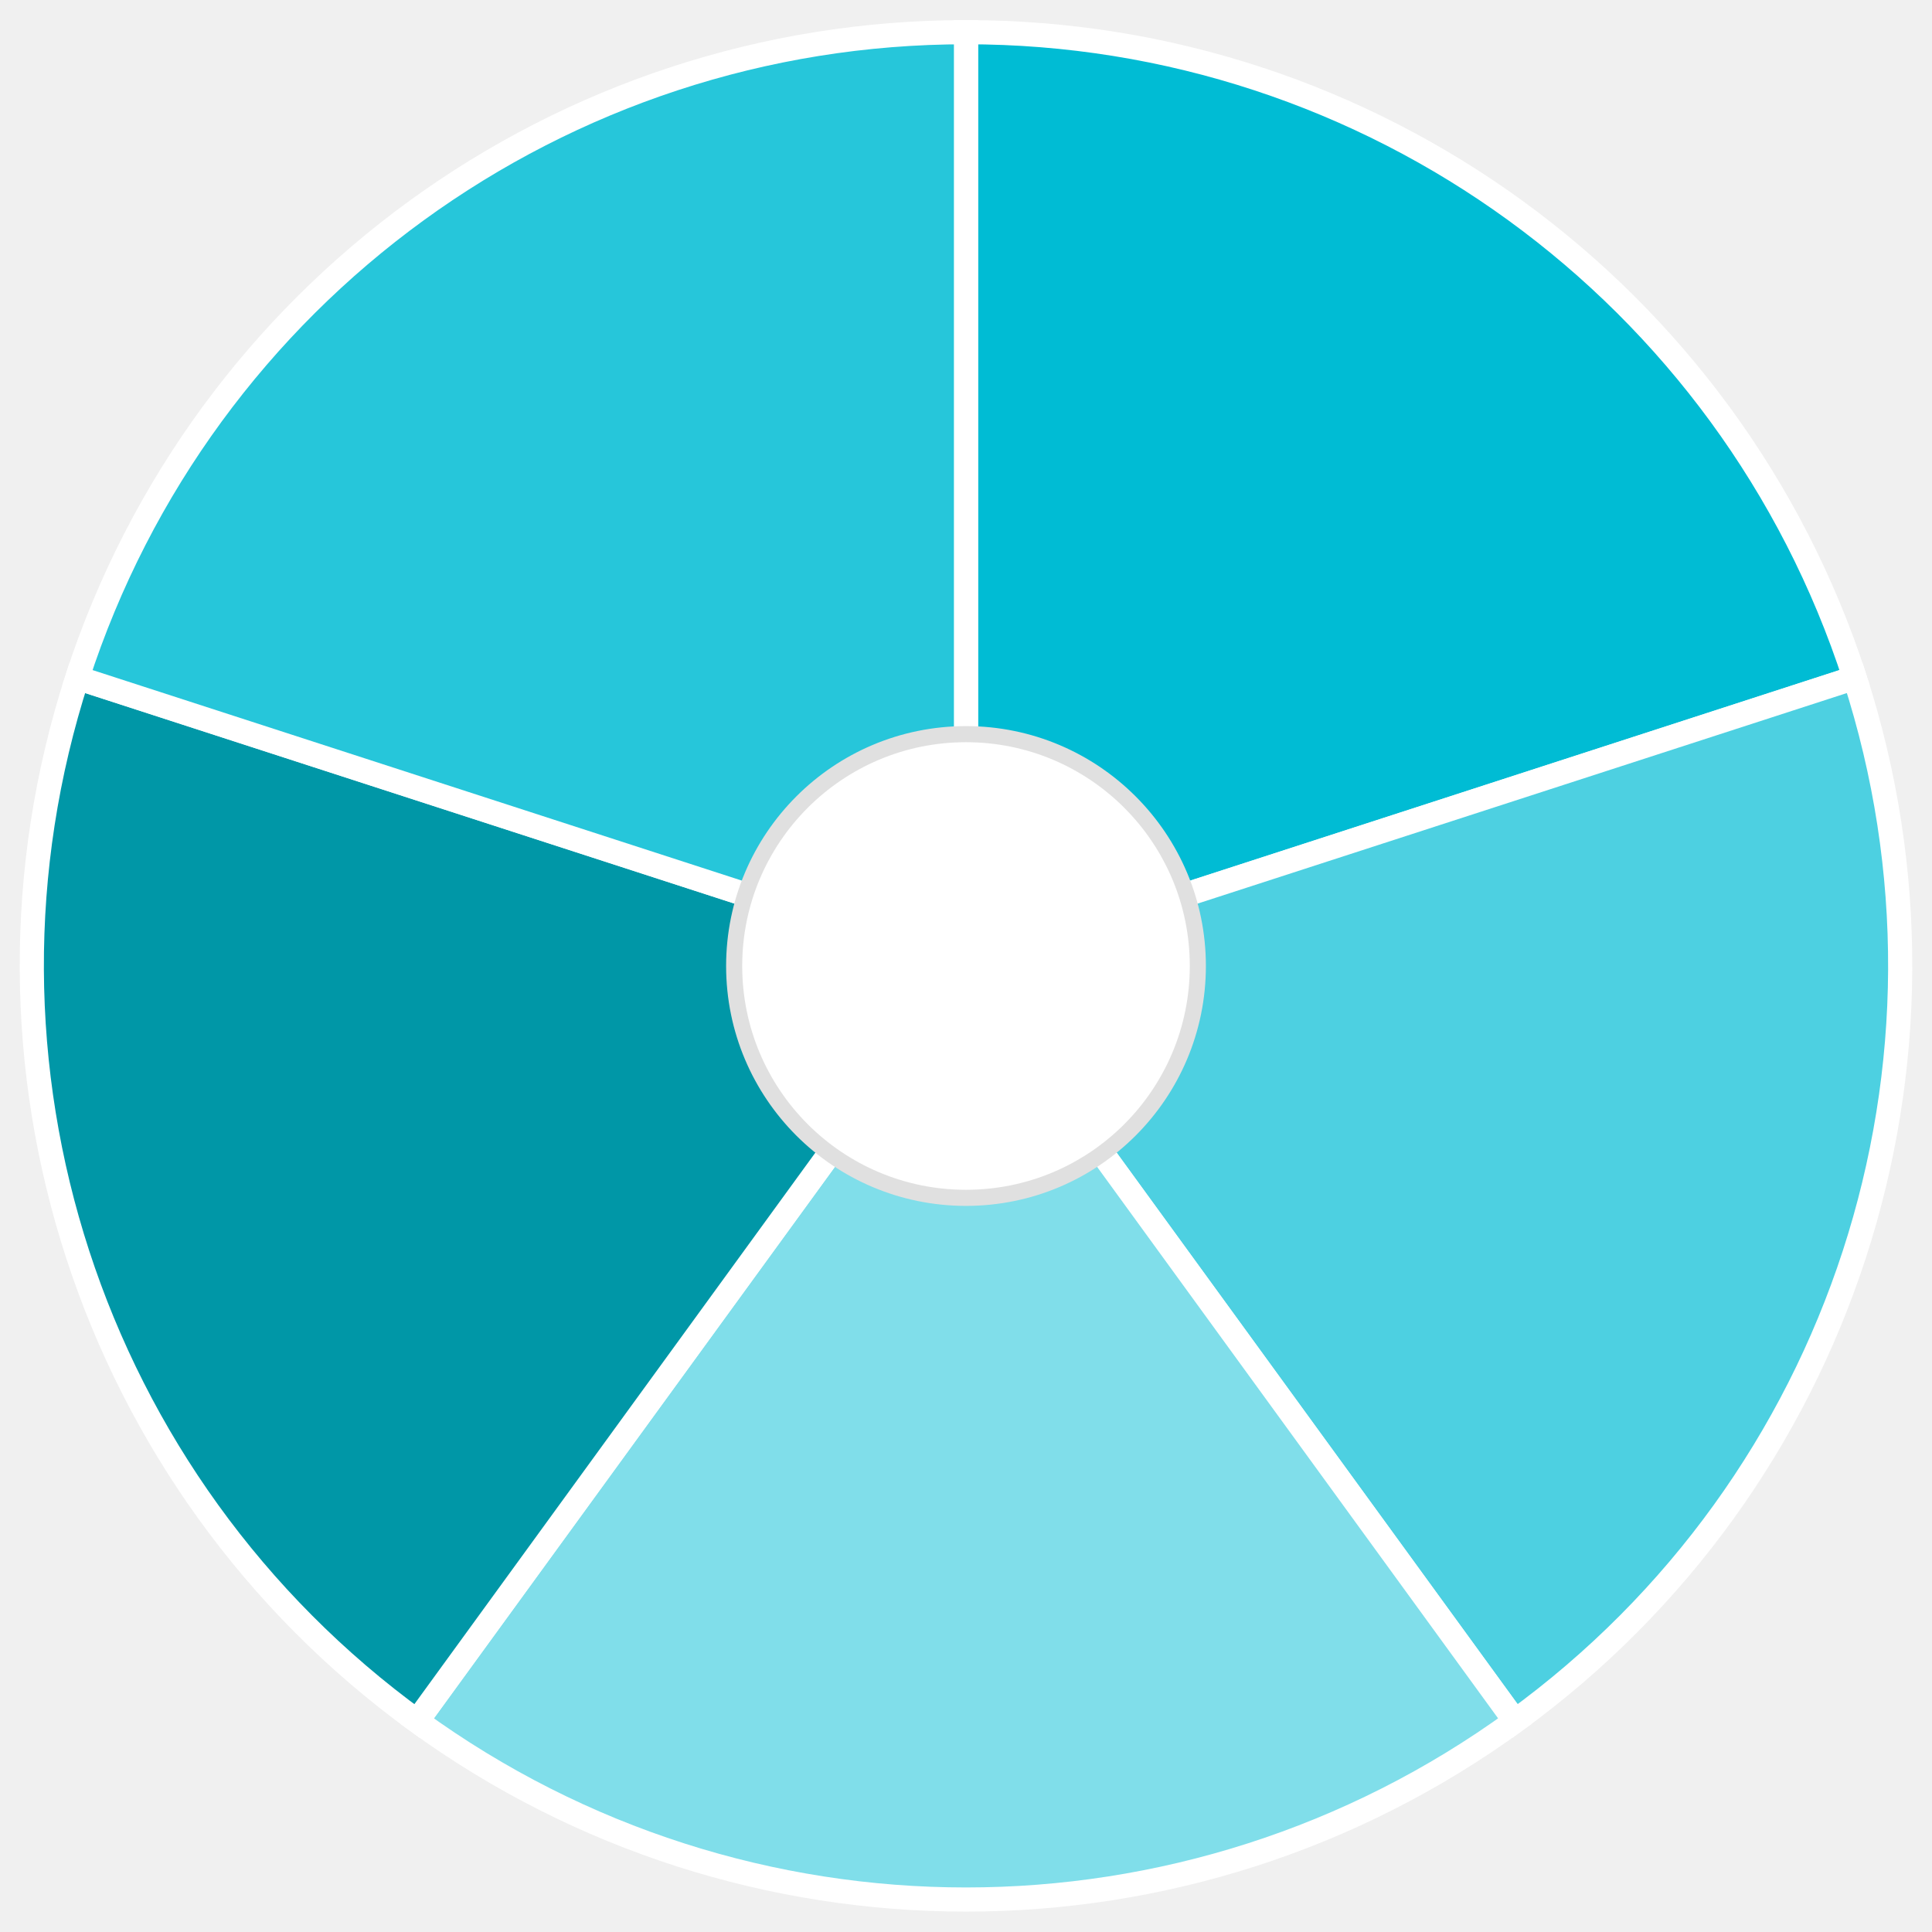
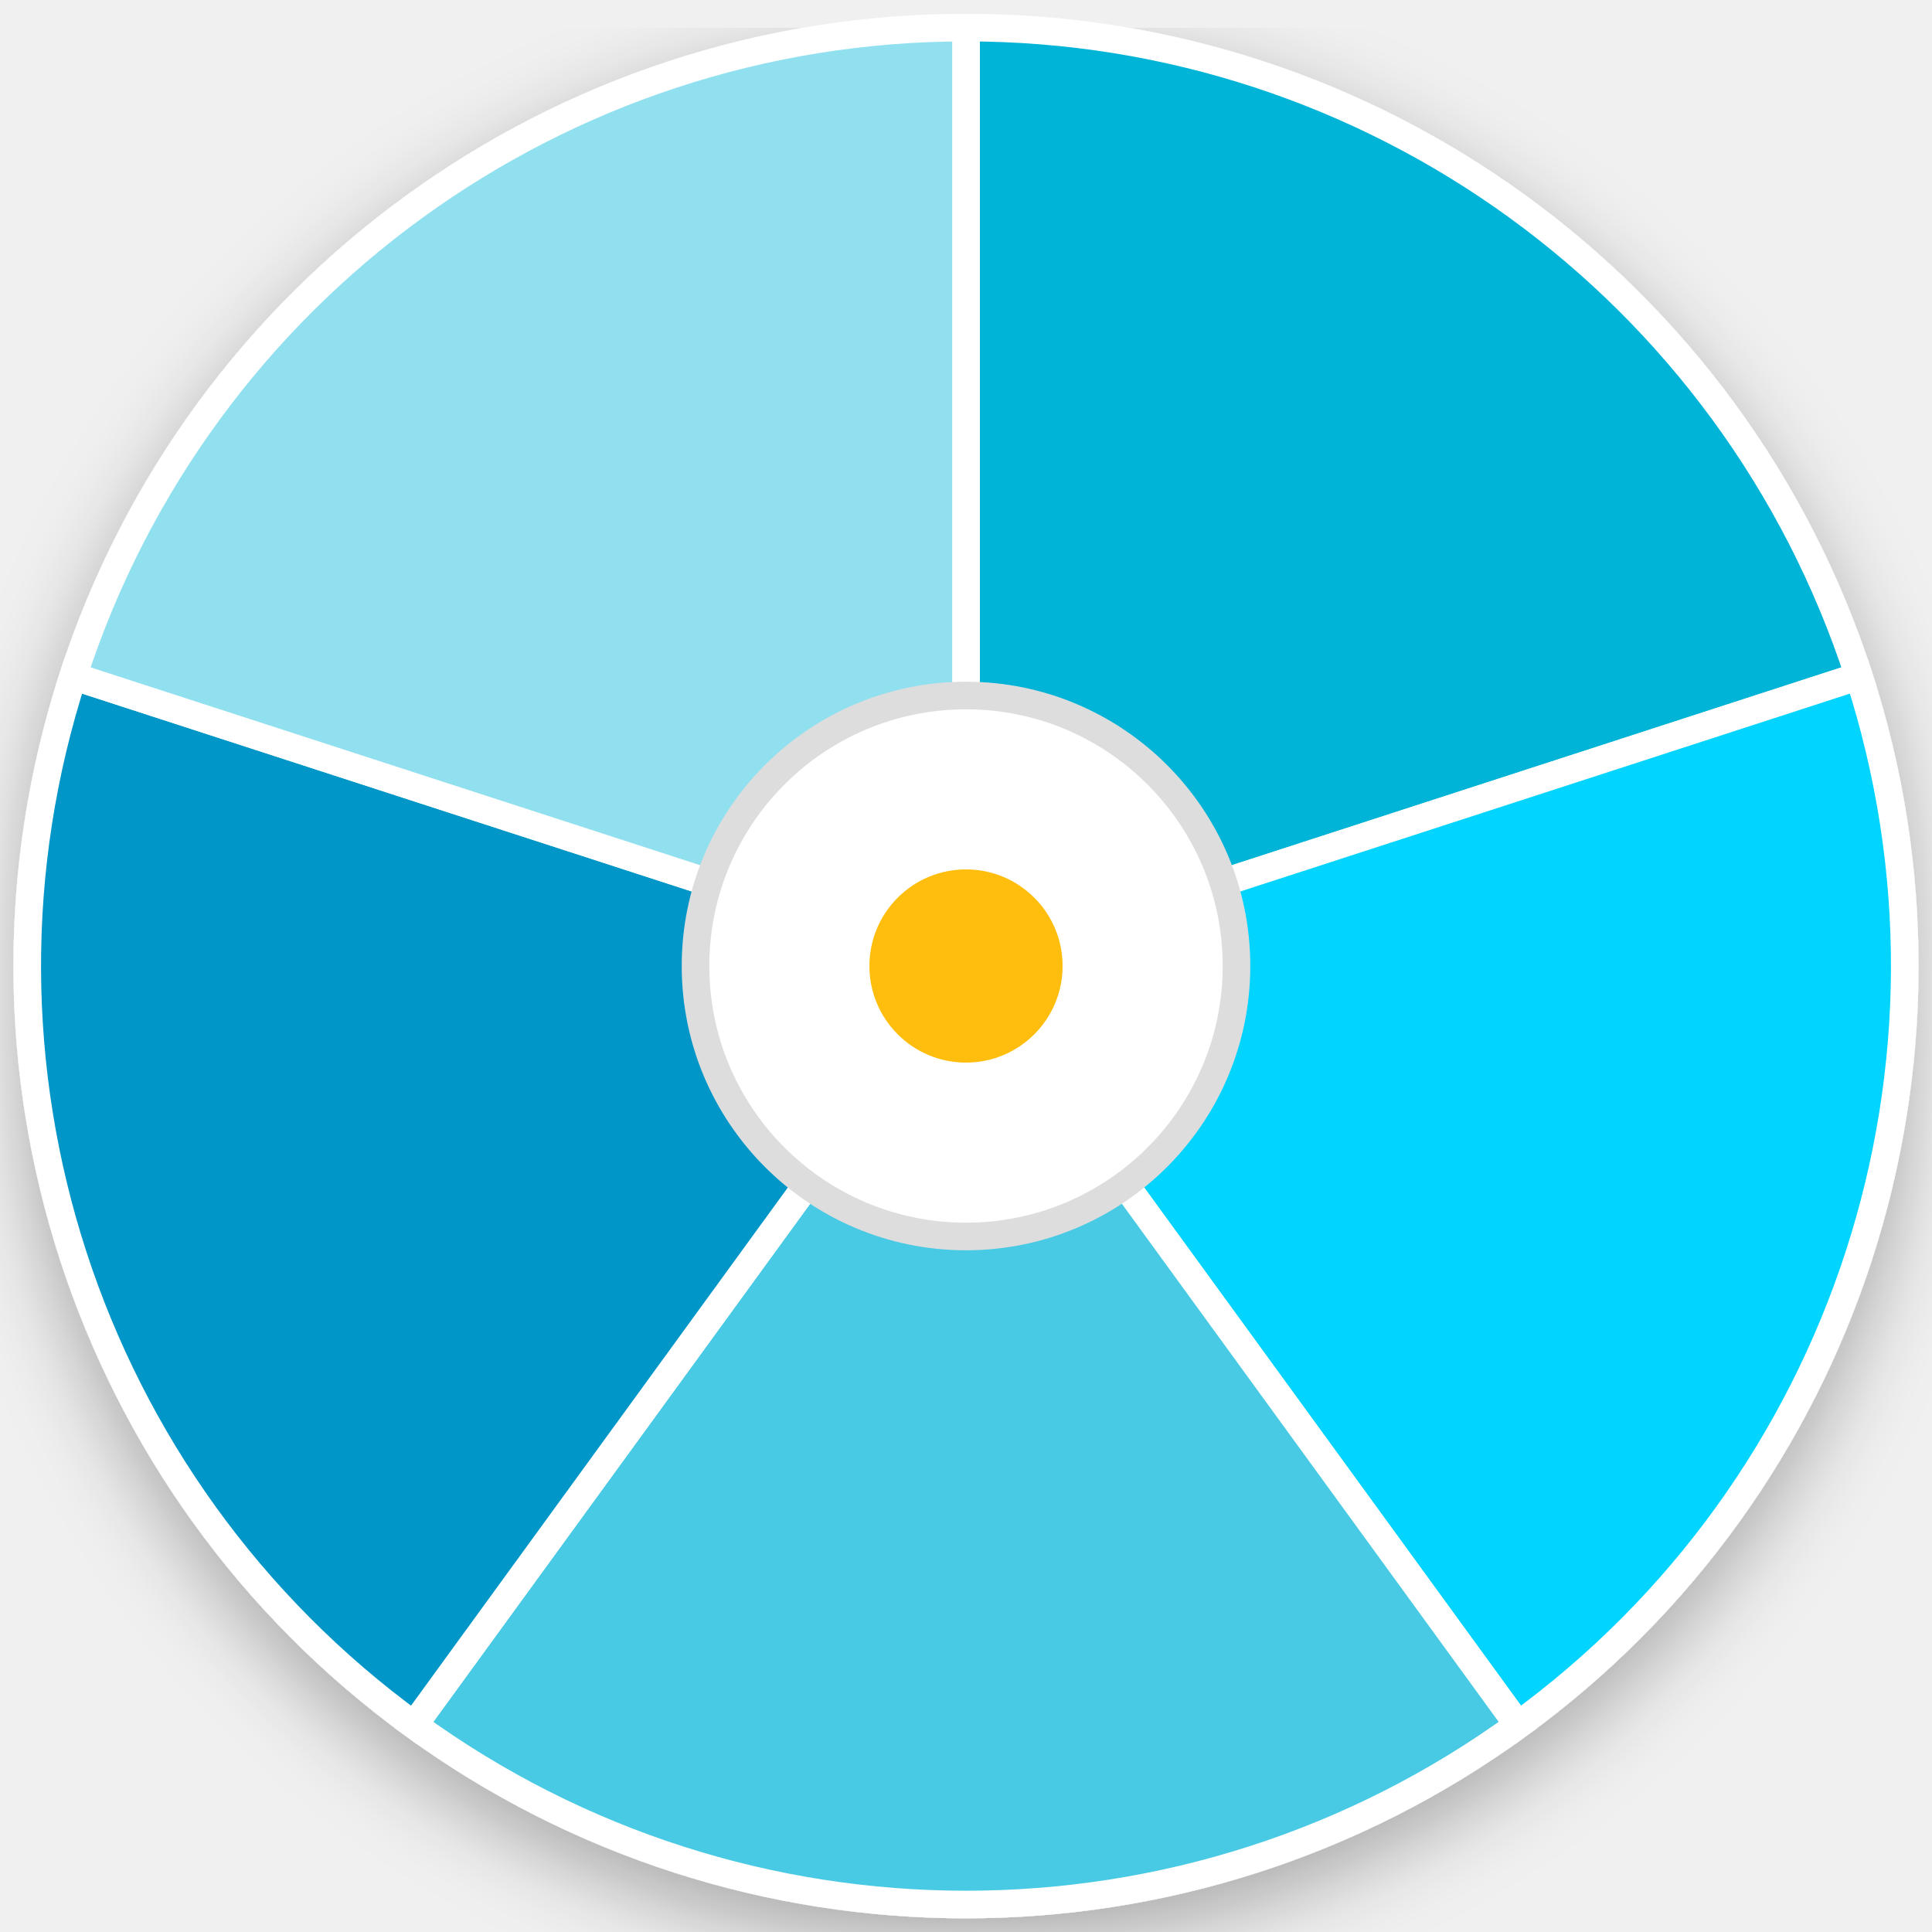
- <svg xmlns="http://www.w3.org/2000/svg" width="120" height="120" viewBox="0 0 120 120">
-   <circle cx="60.0" cy="60.0" r="58.0" fill="white" />
-   <path d="M60.0,60.0 L60.0,2.0 A58.0,58.0 0 0 1 115.2,42.1 Z" fill="#00bcd4" stroke="white" stroke-width="1.5" />
-   <path d="M60.0,60.0 L115.2,42.1 A58.0,58.0 0 0 1 94.1,106.9 Z" fill="#4dd0e1" stroke="white" stroke-width="1.5" />
-   <path d="M60.0,60.0 L94.1,106.9 A58.0,58.0 0 0 1 25.9,106.9 Z" fill="#80deea" stroke="white" stroke-width="1.5" />
-   <path d="M60.0,60.0 L25.9,106.9 A58.0,58.0 0 0 1 4.8,42.1 Z" fill="#0097a7" stroke="white" stroke-width="1.5" />
-   <path d="M60.0,60.0 L4.8,42.1 A58.0,58.0 0 0 1 60.0,2.0 Z" fill="#26c6da" stroke="white" stroke-width="1.5" />
-   <circle cx="60.0" cy="60.0" r="14.4" fill="white" stroke="#e0e0e0" stroke-width="1" />
+ <svg xmlns="http://www.w3.org/2000/svg" width="140" height="140" viewBox="0 0 140 140">
+   <defs>
+     <filter id="sh">
+       <feDropShadow dx="0" dy="2" stdDeviation="3" flood-opacity="0.3" />
+     </filter>
+   </defs>
+   <g filter="url(#sh)">
+     <circle cx="70.0" cy="70.0" r="68.0" fill="white" />
+     <path d="M70.0,70.0 L70.0,2.0 A68.0,68.0 0 0 1 134.7,49.0 Z" fill="#00b4d8" stroke="white" stroke-width="2" />
+     <path d="M70.0,70.0 L134.7,49.0 A68.0,68.0 0 0 1 110.0,125.0 Z" fill="#00d4ff" stroke="white" stroke-width="2" />
+     <path d="M70.0,70.0 L110.0,125.0 A68.0,68.0 0 0 1 30.0,125.0 Z" fill="#48cae4" stroke="white" stroke-width="2" />
+     <path d="M70.0,70.0 L30.0,125.0 A68.0,68.0 0 0 1 5.3,49.0 Z" fill="#0096c7" stroke="white" stroke-width="2" />
+     <path d="M70.0,70.0 L5.3,49.0 A68.0,68.0 0 0 1 70.0,2.0 Z" fill="#90e0ef" stroke="white" stroke-width="2" />
+     <circle cx="70.0" cy="70.0" r="19.6" fill="white" stroke="#ddd" stroke-width="2" />
+     <circle cx="70.0" cy="70.0" r="7.0" fill="#ffbe0b" />
+   </g>
</svg>
